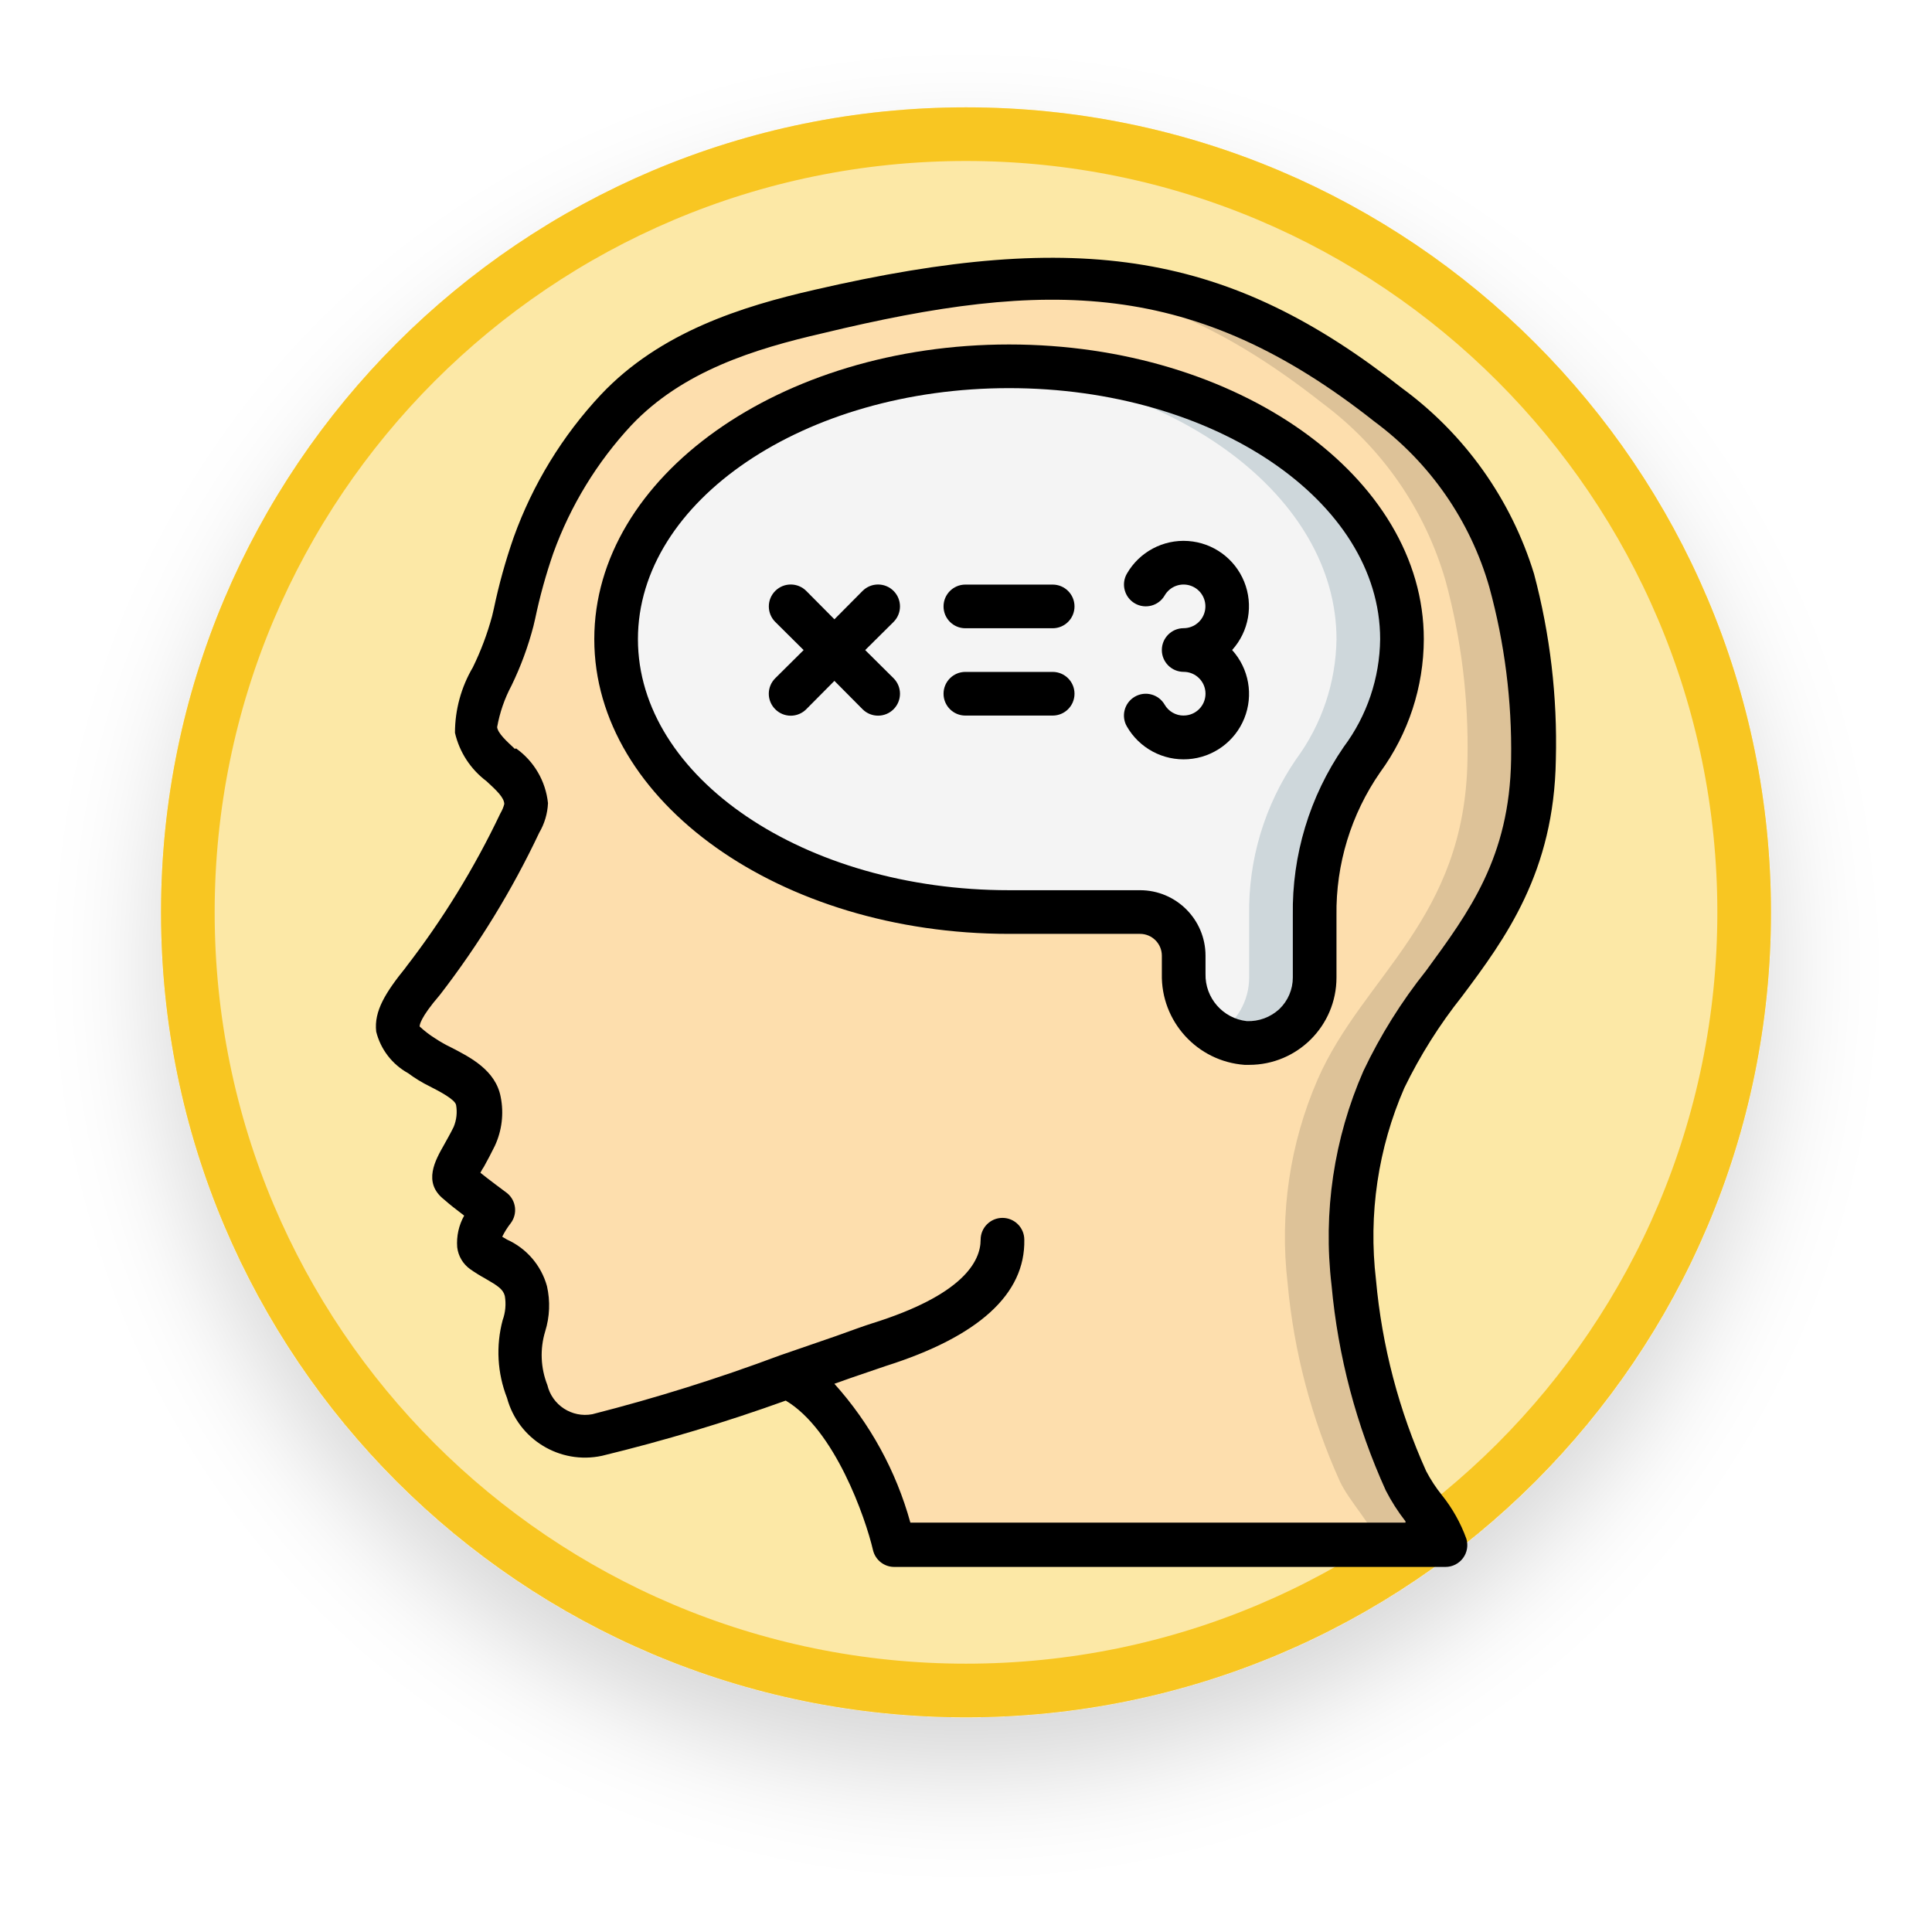
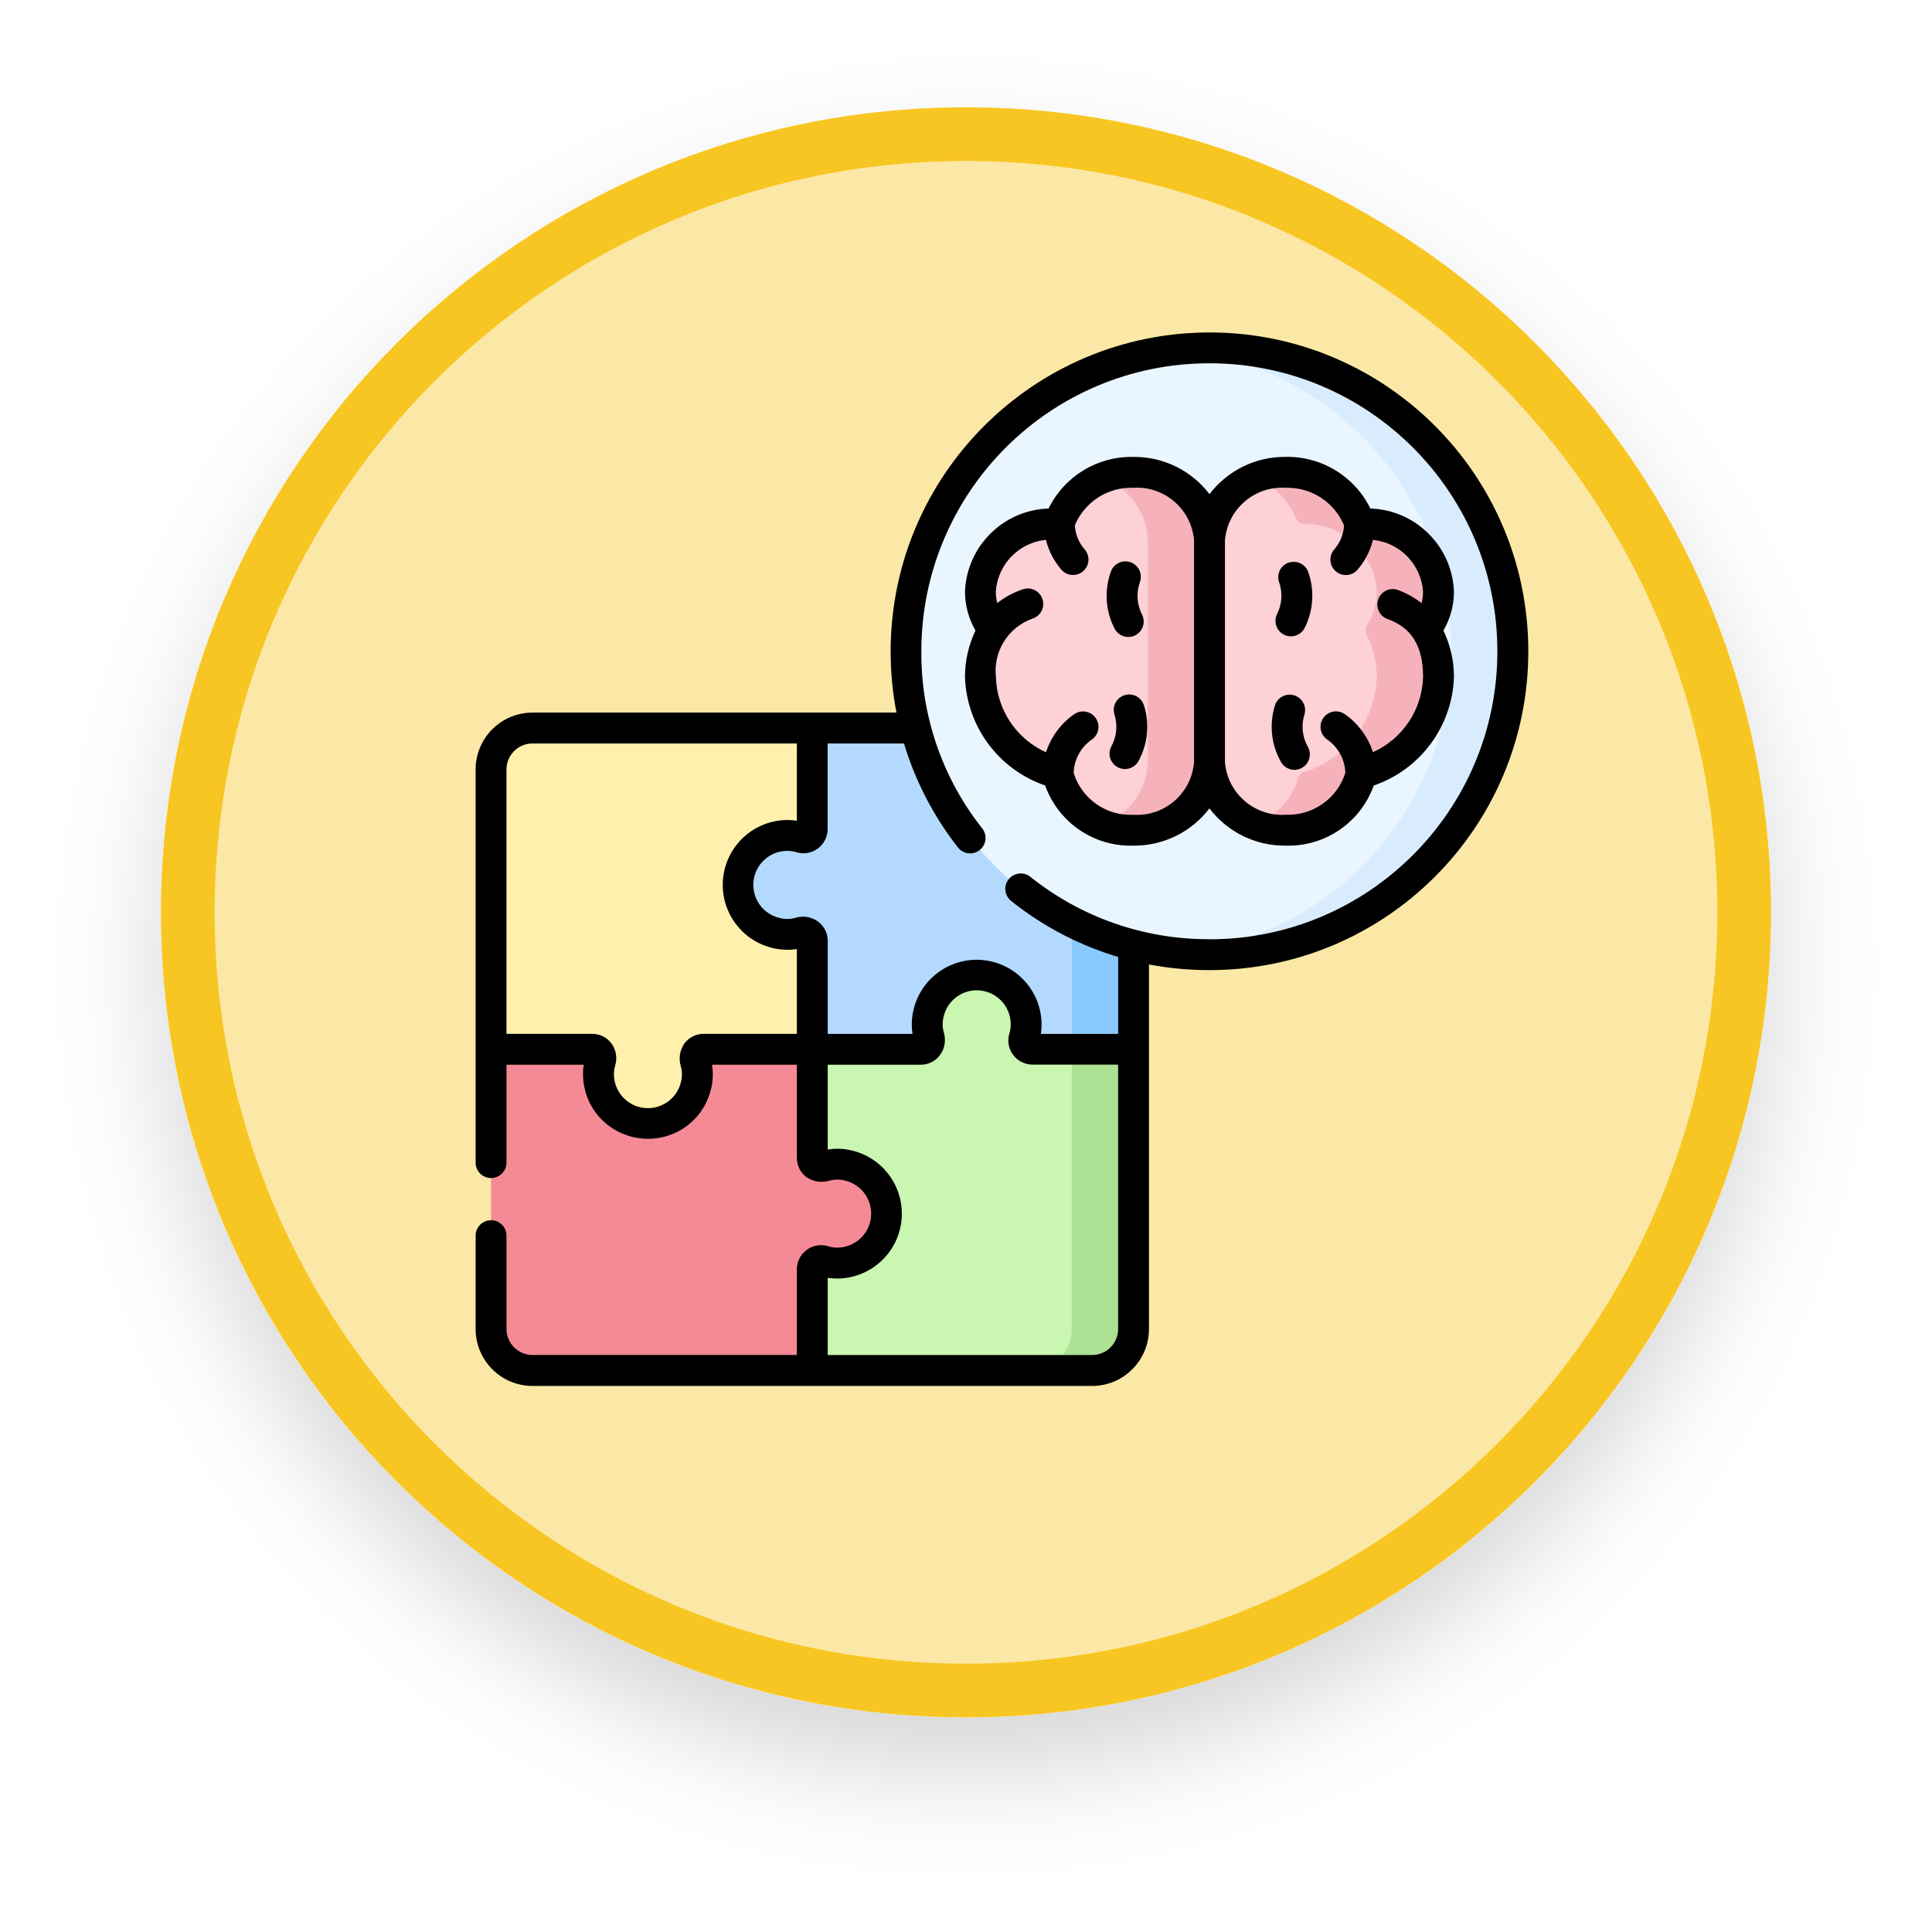
<svg xmlns="http://www.w3.org/2000/svg" width="108" height="108" viewBox="0 0 108 108">
  <defs>
    <filter id="Ellipse_11513" x="0" y="0" width="108" height="108" filterUnits="userSpaceOnUse">
      <feOffset dy="3" input="SourceAlpha" />
      <feGaussianBlur stdDeviation="3" result="blur" />
      <feFlood flood-opacity="0.161" />
      <feComposite operator="in" in2="blur" />
      <feComposite in="SourceGraphic" />
    </filter>
  </defs>
-   <g id="Group_1143500" data-name="Group 1143500" transform="translate(-1166 -564)">
-     <g id="Group_1143499" data-name="Group 1143499" transform="translate(979 -593)">
+   <g id="Group_1143918" data-name="Group 1143918" transform="translate(-1166 -515)">
+     <g id="Group_1143499" data-name="Group 1143499" transform="translate(979 -642)">
      <g transform="matrix(1, 0, 0, 1, 187, 1157)" filter="url(#Ellipse_11513)">
        <g id="Ellipse_11513-2" data-name="Ellipse 11513" transform="translate(9 6)" fill="#fce8a6" stroke="#f8c624" stroke-width="3">
          <circle cx="45" cy="45" r="45" stroke="none" />
          <circle cx="45" cy="45" r="43.5" fill="none" />
        </g>
      </g>
    </g>
-     <g id="Page-1" transform="translate(1187.017 578.381)">
-       <g id="_016---Mental-Maths" data-name="016---Mental-Maths" transform="translate(-0.004 0.027)">
-         <g id="colour" transform="translate(1.201 1.162)">
-           <path id="Shape" d="M57.333,68.238c.537,1.135,1.83,2.441,2.172,3.539H28.741s-1.83-7.5-6-9.4A102.774,102.774,0,0,1,12.121,65.59a3.307,3.307,0,0,1-3.9-2.441c-1.049-3,.39-3.819-.061-5.613-.317-1.22-1.5-1.55-2.441-2.209s.6-2.245.6-2.245S4.885,52.02,4.36,51.556s.22-1.22.891-2.636a3.3,3.3,0,0,0,.232-1.965c-.244-1.318-2.233-1.806-3.209-2.538-1.513-1.135-1.965-1.623.11-4.173A47.884,47.884,0,0,0,7.8,31.4a2.441,2.441,0,0,0,.378-1.11c0-1.745-2.55-2.441-2.782-4.161-.183-1.318,1.513-3.722,2.062-6.1a32.313,32.313,0,0,1,1.22-4.259,21.855,21.855,0,0,1,4.527-7.517c2.99-3.173,7.126-4.539,11.324-5.516,15.388-3.539,23.088-1.6,31.837,5.284a18.89,18.89,0,0,1,6.87,9.872,35.485,35.485,0,0,1,1.22,9.958c-.134,8.957-5.833,12.093-8.371,17.889a22.1,22.1,0,0,0-1.684,11.4,34.449,34.449,0,0,0,2.929,11.1Z" transform="translate(-0.98 -0.975)" fill="#fddead" />
-           <path id="Shape-2" data-name="Shape" d="M48.133,57.138a22.1,22.1,0,0,1,1.684-11.361c2.538-5.723,8.237-8.92,8.371-17.926a35.486,35.486,0,0,0-1.22-10.006,18.89,18.89,0,0,0-6.858-9.872C43.776,2.994,37.98.651,29.45,1.017c6.614.366,11.617,2.721,17,6.956a18.89,18.89,0,0,1,6.858,9.921,35.486,35.486,0,0,1,1.22,9.958c-.134,8.957-5.833,12.093-8.371,17.889a22.1,22.1,0,0,0-1.684,11.4A34.448,34.448,0,0,0,47.4,68.23c.537,1.135,1.83,2.441,2.172,3.539h3.661c-.342-1.147-1.635-2.441-2.172-3.539A34.449,34.449,0,0,1,48.133,57.138Z" transform="translate(5.291 -0.98)" fill="#ddc298" />
-           <path id="Shape-3" data-name="Shape" d="M42.727,38.961a3.819,3.819,0,0,0,3.466,3.868,3.661,3.661,0,0,0,3.856-3.661V35.69a14.973,14.973,0,0,1,2.624-8.725,11.568,11.568,0,0,0,2.258-6.712C54.93,11.834,45.095,5,32.965,5S11,11.834,11,20.254s9.835,15.254,21.965,15.254h7.322a2.441,2.441,0,0,1,2.441,2.441Z" transform="translate(1.227 -0.094)" fill="#f4f4f4" />
-           <path id="Shape-4" data-name="Shape" d="M29.33,5H27.5c11.275.708,20.135,7.322,20.135,15.254a11.568,11.568,0,0,1-2.258,6.712,14.973,14.973,0,0,0-2.624,8.725v3.478a3.661,3.661,0,0,1-1.794,3.148,3.588,3.588,0,0,0,1.6.513,3.661,3.661,0,0,0,3.856-3.661V35.69a14.973,14.973,0,0,1,2.624-8.725A11.568,11.568,0,0,0,51.3,20.254C51.3,11.834,41.46,5,29.33,5Z" transform="translate(4.862 -0.094)" fill="#ced7db" />
+     <g id="Group_1143917" data-name="Group 1143917" transform="translate(1192.565 533.584)">
+       <g id="Group_1143916" data-name="Group 1143916">
+         <g id="Group_1143910" data-name="Group 1143910">
+           <path id="Path_978797" data-name="Path 978797" d="M138.748,210.208V194.567a2.317,2.317,0,0,0-2.317-2.317H120.79V195.1l-5.592,3.329v5.592l5.592,2.917v3.266h17.958Z" transform="translate(-101.948 -170.137)" fill="#b3dafe" />
+           <path id="Path_978798" data-name="Path 978798" d="M273.249,192.251H269.8a2.317,2.317,0,0,1,2.317,2.317v15.641h3.451V194.568A2.317,2.317,0,0,0,273.249,192.251Z" transform="translate(-238.765 -170.138)" fill="#8ac9fe" />
+           <path id="Path_978799" data-name="Path 978799" d="M163.819,334.459H179.46a2.317,2.317,0,0,0,2.317-2.317V316.5h-5.649a.487.487,0,0,1-.469-.627,2.574,2.574,0,0,0,.114-.755,2.764,2.764,0,0,0-5.449-.654,2.557,2.557,0,0,0,.021,1.345c0,.014-.014.028,0,.041l0,.007a.492.492,0,0,1-.465.642h-6.062Z" transform="translate(-144.976 -276.43)" fill="#c9f6b0" />
+           <g id="Group_1143909" data-name="Group 1143909" transform="translate(31.033 40.071)">
+             <path id="Path_978800" data-name="Path 978800" d="M272.115,348.375v15.641a2.317,2.317,0,0,1-2.317,2.317h3.451a2.317,2.317,0,0,0,2.317-2.317V348.375Z" transform="translate(-269.798 -348.375)" fill="#ade194" />
+           </g>
+           <path id="Path_978801" data-name="Path 978801" d="M7.694,348.375v15.641a2.317,2.317,0,0,0,2.317,2.317H25.652v-5.652a.487.487,0,0,1,.615-.471l.089.022a2.229,2.229,0,0,0,.677.1,2.764,2.764,0,0,0,.628-5.456,2.5,2.5,0,0,0-1.3.027h-.014l-.079.019a.488.488,0,0,1-.612-.473v-6.071Z" transform="translate(-6.809 -308.304)" fill="#f58a97" />
+           <path id="Path_978802" data-name="Path 978802" fill="none" stroke="#000" stroke-linecap="round" stroke-linejoin="round" stroke-miterlimit="10" stroke-width="15" />
+           <path id="Path_978803" data-name="Path 978803" d="M25.652,192.251V197.9a.487.487,0,0,1-.627.469,2.575,2.575,0,0,0-.755-.114,2.764,2.764,0,0,0-.654,5.449,2.558,2.558,0,0,0,1.345-.02H25l.007,0a.492.492,0,0,1,.642.465v6.062H19.581a.488.488,0,0,0-.473.612c.007.026.013.053.019.079s0,.014,0,.014a2.5,2.5,0,0,1,.027,1.3,2.764,2.764,0,0,1-5.456-.628,2.228,2.228,0,0,1,.1-.677q.01-.045.022-.089a.487.487,0,0,0-.471-.615H7.694V194.568a2.317,2.317,0,0,1,2.317-2.317Z" transform="translate(-6.809 -170.138)" fill="#fff0ad" />
        </g>
-         <g id="outline">
-           <path id="Shape-5" data-name="Shape" d="M2.673,39.69C1.55,41.081.879,42.13,1.013,43.29a3.661,3.661,0,0,0,1.782,2.319,7.688,7.688,0,0,0,1.22.744c.525.268,1.4.72,1.464,1.037a2.2,2.2,0,0,1-.134,1.22c-.183.378-.378.708-.537,1-.476.842-1.22,2.111,0,3.063.256.232.708.586,1.123.9a3.124,3.124,0,0,0-.39,1.769,1.757,1.757,0,0,0,.72,1.22,8.749,8.749,0,0,0,.842.525c.72.415,1,.6,1.1.976a2.66,2.66,0,0,1-.122,1.355,6.98,6.98,0,0,0,.244,4.344A4.515,4.515,0,0,0,13.631,67a99.746,99.746,0,0,0,10.275-3.087c2.733,1.623,4.454,6.529,4.881,8.371a1.22,1.22,0,0,0,1.22.927H60.795a1.22,1.22,0,0,0,1.159-1.574A8.542,8.542,0,0,0,60.587,69.2a8.323,8.323,0,0,1-.879-1.342,33.29,33.29,0,0,1-2.807-10.7,20.745,20.745,0,0,1,1.586-10.726,27.615,27.615,0,0,1,3.222-5.113c2.441-3.258,5.15-6.956,5.247-13.24A36.682,36.682,0,0,0,65.737,17.7,20.232,20.232,0,0,0,58.354,7.316c-9.616-7.566-17.9-8.945-32.826-5.5-4.051.927-8.64,2.355-11.947,5.857A23.088,23.088,0,0,0,8.7,15.65a32.106,32.106,0,0,0-1.11,3.99l-.1.427a16.01,16.01,0,0,1-1.074,2.855,7.224,7.224,0,0,0-1,3.661,4.7,4.7,0,0,0,1.757,2.7c.6.549.988.927,1,1.281a2.014,2.014,0,0,1-.22.525,47.127,47.127,0,0,1-5.284,8.6Zm6.1-12.2c-.488-.452-.952-.879-1-1.22a7.859,7.859,0,0,1,.805-2.331A18,18,0,0,0,9.8,20.629l.1-.427a29.934,29.934,0,0,1,1.013-3.661A20.965,20.965,0,0,1,15.278,9.39C18.134,6.376,22.124,5.131,26,4.241,38.549,1.214,46.737,1.214,56.829,9.195a17.511,17.511,0,0,1,6.406,9.238,34.4,34.4,0,0,1,1.22,9.628C64.37,33.564,62.1,36.6,59.7,39.885a28.775,28.775,0,0,0-3.5,5.6,23.076,23.076,0,0,0-1.782,11.983A35.571,35.571,0,0,0,57.451,68.94a10.774,10.774,0,0,0,1.1,1.721v.073H30.873a19.293,19.293,0,0,0-4.247-7.761l.927-.329,1.928-.659c5.211-1.647,7.822-4.027,7.761-7.065a1.22,1.22,0,0,0-2.441,0c0,1.22-1,3.1-6.1,4.686-.354.11-1.062.366-1.989.7l-3.148,1.086a101.139,101.139,0,0,1-10.47,3.283,2.172,2.172,0,0,1-2.514-1.635,4.552,4.552,0,0,1-.122-2.99,4.881,4.881,0,0,0,.1-2.538,4.039,4.039,0,0,0-2.233-2.6l-.268-.159a4.307,4.307,0,0,1,.476-.757,1.22,1.22,0,0,0-.207-1.684c-.293-.22-.988-.732-1.489-1.135a3.356,3.356,0,0,1,.207-.354c.183-.329.39-.72.6-1.147a4.43,4.43,0,0,0,.329-2.733c-.281-1.5-1.708-2.221-2.746-2.758a7.322,7.322,0,0,1-.927-.525A5.7,5.7,0,0,1,3.441,43c0-.061,0-.452,1.135-1.769a49.251,49.251,0,0,0,5.552-9.067,3.563,3.563,0,0,0,.488-1.647A4.3,4.3,0,0,0,8.823,27.45Z" transform="translate(-0.996 -0.027)" />
-           <path id="Shape-6" data-name="Shape" d="M34.185,36.948h7.322a1.22,1.22,0,0,1,1.22,1.22v1.013a4.991,4.991,0,0,0,4.625,5.089h.256a4.881,4.881,0,0,0,4.881-4.881V35.91a13.692,13.692,0,0,1,2.441-7.993,12.679,12.679,0,0,0,2.441-7.444C57.371,11.395,46.974,4,34.185,4S11,11.395,11,20.474,21.4,36.948,34.185,36.948Zm0-30.507c11.434,0,20.745,6.3,20.745,14.033A10.25,10.25,0,0,1,52.892,26.5a16.132,16.132,0,0,0-2.843,9.408v3.478a2.441,2.441,0,0,1-.757,1.769,2.538,2.538,0,0,1-1.818.671,2.6,2.6,0,0,1-2.306-2.648V38.168a3.661,3.661,0,0,0-3.661-3.661H34.185c-11.434,0-20.745-6.3-20.745-14.033S22.751,6.441,34.185,6.441Z" transform="translate(1.208 0.848)" />
-           <path id="Shape-7" data-name="Shape" d="M19.355,21.969a1.22,1.22,0,0,0,1.733,0l1.574-1.586,1.574,1.586a1.225,1.225,0,1,0,1.733-1.733l-1.586-1.574,1.586-1.574a1.225,1.225,0,0,0-1.733-1.733l-1.574,1.586-1.574-1.586a1.225,1.225,0,0,0-1.733,1.733l1.586,1.574-1.586,1.574a1.22,1.22,0,0,0,0,1.733Z" transform="translate(2.969 3.27)" />
-           <path id="Shape-8" data-name="Shape" d="M28.22,21.441H33.1A1.22,1.22,0,0,0,33.1,19H28.22a1.22,1.22,0,1,0,0,2.441Z" transform="translate(4.732 4.152)" />
-           <path id="Shape-9" data-name="Shape" d="M28.22,17.441H33.1A1.22,1.22,0,0,0,33.1,15H28.22a1.22,1.22,0,1,0,0,2.441Z" transform="translate(4.732 3.271)" />
-           <path id="Shape-10" data-name="Shape" d="M38.6,22.763a1.22,1.22,0,0,1-1.062-.61,1.219,1.219,0,1,0-2.111,1.22A3.657,3.657,0,1,0,41.311,19.1a3.655,3.655,0,1,0-5.882-4.271,1.219,1.219,0,1,0,2.111,1.22,1.22,1.22,0,1,1,1.062,1.83,1.22,1.22,0,0,0,0,2.441,1.22,1.22,0,1,1,0,2.441Z" transform="translate(6.553 2.829)" />
+         <g id="Group_1143915" data-name="Group 1143915" transform="translate(24.085 0.863)">
+           <circle id="Ellipse_11558" data-name="Ellipse 11558" cx="16.961" cy="16.961" r="16.961" fill="#eaf6ff" />
+           <path id="Path_978804" data-name="Path 978804" d="M343.574,7.5a17.136,17.136,0,0,0-1.725.087,16.962,16.962,0,0,1,0,33.748,17.171,17.171,0,0,0,1.725.087,16.961,16.961,0,0,0,0-33.922Z" transform="translate(-326.613 -7.5)" fill="#d8ecfe" />
+           <g id="Group_1143914" data-name="Group 1143914" transform="translate(4.157 6.958)">
+             <g id="Group_1143913" data-name="Group 1143913">
+               <g id="Group_1143911" data-name="Group 1143911" transform="translate(12.804 0)">
+                 <path id="Path_978805" data-name="Path 978805" d="M356.849,71.8a4.059,4.059,0,0,1,4.268-3.811,4.245,4.245,0,0,1,4.02,2.568.467.467,0,0,0,.421.3,4.035,4.035,0,0,1,4.1,3.8,3.485,3.485,0,0,1-.569,1.9.46.46,0,0,0-.025.463,5.175,5.175,0,0,1,.594,2.4,5.774,5.774,0,0,1-4.106,5.332.453.453,0,0,0-.289.314A4.187,4.187,0,0,1,361.117,88a4.059,4.059,0,0,1-4.268-3.811Z" transform="translate(-356.849 -67.99)" fill="#fdd1d5" />
+                 <path id="Path_978806" data-name="Path 978806" d="M388.611,76.561a3.485,3.485,0,0,0,.569-1.9,4.035,4.035,0,0,0-4.1-3.8.467.467,0,0,1-.421-.3,4.245,4.245,0,0,0-4.02-2.568,4.688,4.688,0,0,0-1.73.327,4.024,4.024,0,0,1,2.3,2.241.467.467,0,0,0,.421.3,4.035,4.035,0,0,1,4.1,3.8,3.485,3.485,0,0,1-.569,1.9.46.46,0,0,0-.025.463,5.175,5.175,0,0,1,.594,2.4,5.774,5.774,0,0,1-4.106,5.332.453.453,0,0,0-.289.314,3.957,3.957,0,0,1-2.417,2.6,4.69,4.69,0,0,0,1.727.326,4.187,4.187,0,0,0,4.141-2.929.453.453,0,0,1,.289-.314,5.774,5.774,0,0,0,4.106-5.332,5.176,5.176,0,0,0-.594-2.4A.46.46,0,0,1,388.611,76.561Z" transform="translate(-376.376 -67.99)" fill="#f6b2bb" />
+               </g>
+               <g id="Group_1143912" data-name="Group 1143912">
+                 <path id="Path_978807" data-name="Path 978807" d="M258.335,71.8a4.059,4.059,0,0,0-4.268-3.811,4.245,4.245,0,0,0-4.02,2.568.467.467,0,0,1-.421.3,4.035,4.035,0,0,0-4.1,3.8,3.485,3.485,0,0,0,.569,1.9.46.46,0,0,1,.024.463,5.175,5.175,0,0,0-.594,2.4,5.774,5.774,0,0,0,4.106,5.332.453.453,0,0,1,.289.314A4.187,4.187,0,0,0,254.067,88a4.059,4.059,0,0,0,4.268-3.811Z" transform="translate(-245.531 -67.99)" fill="#fdd1d5" />
+                 <path id="Path_978808" data-name="Path 978808" d="M306.479,67.99a4.648,4.648,0,0,0-1.721.327A3.821,3.821,0,0,1,307.3,71.8V84.186a3.822,3.822,0,0,1-2.541,3.485,4.665,4.665,0,0,0,1.724.326,4.059,4.059,0,0,0,4.268-3.811V71.8A4.059,4.059,0,0,0,306.479,67.99Z" transform="translate(-297.943 -67.99)" fill="#f6b2bb" />
+               </g>
+             </g>
+           </g>
        </g>
      </g>
+       <path id="Path_978809" data-name="Path 978809" d="M37.08,16.925a.863.863,0,0,0,.363-1.165,2.283,2.283,0,0,1-.116-1.8.863.863,0,1,0-1.636-.547,3.993,3.993,0,0,0,.225,3.149.864.864,0,0,0,1.165.363Zm-.618,3.354a.863.863,0,0,0-.553,1.087,2.284,2.284,0,0,1-.188,1.794.863.863,0,0,0,1.521.814,3.993,3.993,0,0,0,.308-3.141.863.863,0,0,0-1.087-.553ZM41.217,0A17.844,17.844,0,0,0,23.394,17.823a18.041,18.041,0,0,0,.326,3.427H3.374a3.183,3.183,0,0,0-3.18,3.18V46.435a.863.863,0,0,0,1.725,0v-5.5H6.238a3.313,3.313,0,0,0-.039.519A3.6,3.6,0,0,0,7.605,44.32a3.653,3.653,0,0,0,3.16.634,3.6,3.6,0,0,0,2.592-2.676,3.415,3.415,0,0,0,.053-1.345h4.742v5.208a1.342,1.342,0,0,0,.525,1.069,1.5,1.5,0,0,0,1.169.237.86.86,0,0,0,.116-.026,1.647,1.647,0,0,1,.864-.015,1.9,1.9,0,0,1-.43,3.753,1.376,1.376,0,0,1-.419-.057q-.035-.011-.071-.019l-.046-.012a1.35,1.35,0,0,0-1.708,1.3v4.79H3.374a1.456,1.456,0,0,1-1.454-1.455V50.461a.863.863,0,0,0-1.725,0v5.251a3.183,3.183,0,0,0,3.18,3.18H34.655a3.183,3.183,0,0,0,3.18-3.18V35.33a18.065,18.065,0,0,0,3.383.316A17.823,17.823,0,1,0,41.217,0ZM18.152,39.208H12.944a1.342,1.342,0,0,0-1.069.525,1.488,1.488,0,0,0-.212,1.285,1.648,1.648,0,0,1,.015.864,1.9,1.9,0,0,1-3.753-.43A1.978,1.978,0,0,1,8,40.962a1.4,1.4,0,0,0-.215-1.221,1.342,1.342,0,0,0-1.076-.533H1.919V24.43a1.456,1.456,0,0,1,1.454-1.454H18.152v4.319a3.425,3.425,0,0,0-.519-.04,3.627,3.627,0,0,0-.859,7.15,3.466,3.466,0,0,0,1.378.063v4.74Zm17.958,16.5a1.456,1.456,0,0,1-1.454,1.455H19.877V52.848a3.312,3.312,0,0,0,.519.039,3.627,3.627,0,0,0,.826-7.158,3.411,3.411,0,0,0-1.345-.053V40.934h5.2a1.334,1.334,0,0,0,1.079-.54,1.438,1.438,0,0,0,.212-1.257,1.706,1.706,0,0,1-.01-.9,1.9,1.9,0,0,1,3.749.45,1.7,1.7,0,0,1-.076.5,1.35,1.35,0,0,0,1.294,1.741H36.11V55.711Zm5.108-21.79a15.9,15.9,0,0,1-10.028-3.5.863.863,0,0,0-1.076,1.349,17.686,17.686,0,0,0,6,3.144v4.3H31.791a3.425,3.425,0,0,0,.04-.519,3.627,3.627,0,0,0-7.15-.859,3.462,3.462,0,0,0-.063,1.378h-4.74v-5.2a1.334,1.334,0,0,0-.54-1.079,1.434,1.434,0,0,0-1.257-.212,1.7,1.7,0,0,1-.9.01,1.9,1.9,0,0,1,.45-3.749,1.7,1.7,0,0,1,.5.076,1.35,1.35,0,0,0,1.741-1.294V22.976h4.268a17.7,17.7,0,0,0,3,5.791.863.863,0,1,0,1.361-1.06,15.748,15.748,0,0,1-3.39-9.883,16.1,16.1,0,1,1,16.1,16.1ZM54.884,14.489a4.834,4.834,0,0,0-4.673-4.647,5.153,5.153,0,0,0-4.726-2.885,5.277,5.277,0,0,0-4.268,2.083,5.277,5.277,0,0,0-4.268-2.083,5.154,5.154,0,0,0-4.726,2.885,4.834,4.834,0,0,0-4.673,4.647,4.348,4.348,0,0,0,.588,2.174,5.987,5.987,0,0,0-.588,2.589,6.641,6.641,0,0,0,4.484,6.074,5.063,5.063,0,0,0,4.914,3.362,5.277,5.277,0,0,0,4.268-2.083,5.277,5.277,0,0,0,4.268,2.083A5.063,5.063,0,0,0,50.4,25.327a6.641,6.641,0,0,0,4.484-6.074,5.986,5.986,0,0,0-.588-2.589,4.347,4.347,0,0,0,.588-2.174ZM40.355,24.016a3.205,3.205,0,0,1-3.405,2.948,3.328,3.328,0,0,1-3.326-2.342,2.351,2.351,0,0,1,1.029-1.873.863.863,0,1,0-1.01-1.4,4.178,4.178,0,0,0-1.564,2.118,4.753,4.753,0,0,1-2.8-4.215A3.093,3.093,0,0,1,31.316,16a.863.863,0,1,0-.559-1.632,4.715,4.715,0,0,0-1.4.76,2.564,2.564,0,0,1-.084-.643,3.122,3.122,0,0,1,2.8-2.893,4.057,4.057,0,0,0,.885,1.691.863.863,0,0,0,1.3-1.134,2.242,2.242,0,0,1-.568-1.365A3.413,3.413,0,0,1,36.95,8.683a3.205,3.205,0,0,1,3.405,2.948V24.016ZM51.118,16c1.366.468,2.04,1.5,2.04,3.249a4.753,4.753,0,0,1-2.8,4.215,4.18,4.18,0,0,0-1.564-2.118.863.863,0,1,0-1.01,1.4,2.351,2.351,0,0,1,1.029,1.873,3.359,3.359,0,0,1-3.326,2.342,3.205,3.205,0,0,1-3.405-2.948V11.631a3.205,3.205,0,0,1,3.405-2.948,3.427,3.427,0,0,1,3.253,2.105,2.243,2.243,0,0,1-.568,1.365.863.863,0,0,0,1.3,1.134,4.057,4.057,0,0,0,.885-1.691,3.122,3.122,0,0,1,2.8,2.893,2.569,2.569,0,0,1-.084.643,4.715,4.715,0,0,0-1.4-.76A.863.863,0,0,0,51.118,16Zm-4.593,5.362a.863.863,0,0,0-1.641-.534,3.994,3.994,0,0,0,.307,3.141.863.863,0,1,0,1.521-.814,2.285,2.285,0,0,1-.188-1.794Zm-.873-8.5a.862.862,0,0,0-.545,1.091,2.284,2.284,0,0,1-.116,1.8.863.863,0,0,0,1.528.8,3.993,3.993,0,0,0,.225-3.148A.862.862,0,0,0,45.652,12.869Z" transform="translate(-0.172 0)" />
    </g>
  </g>
</svg>
